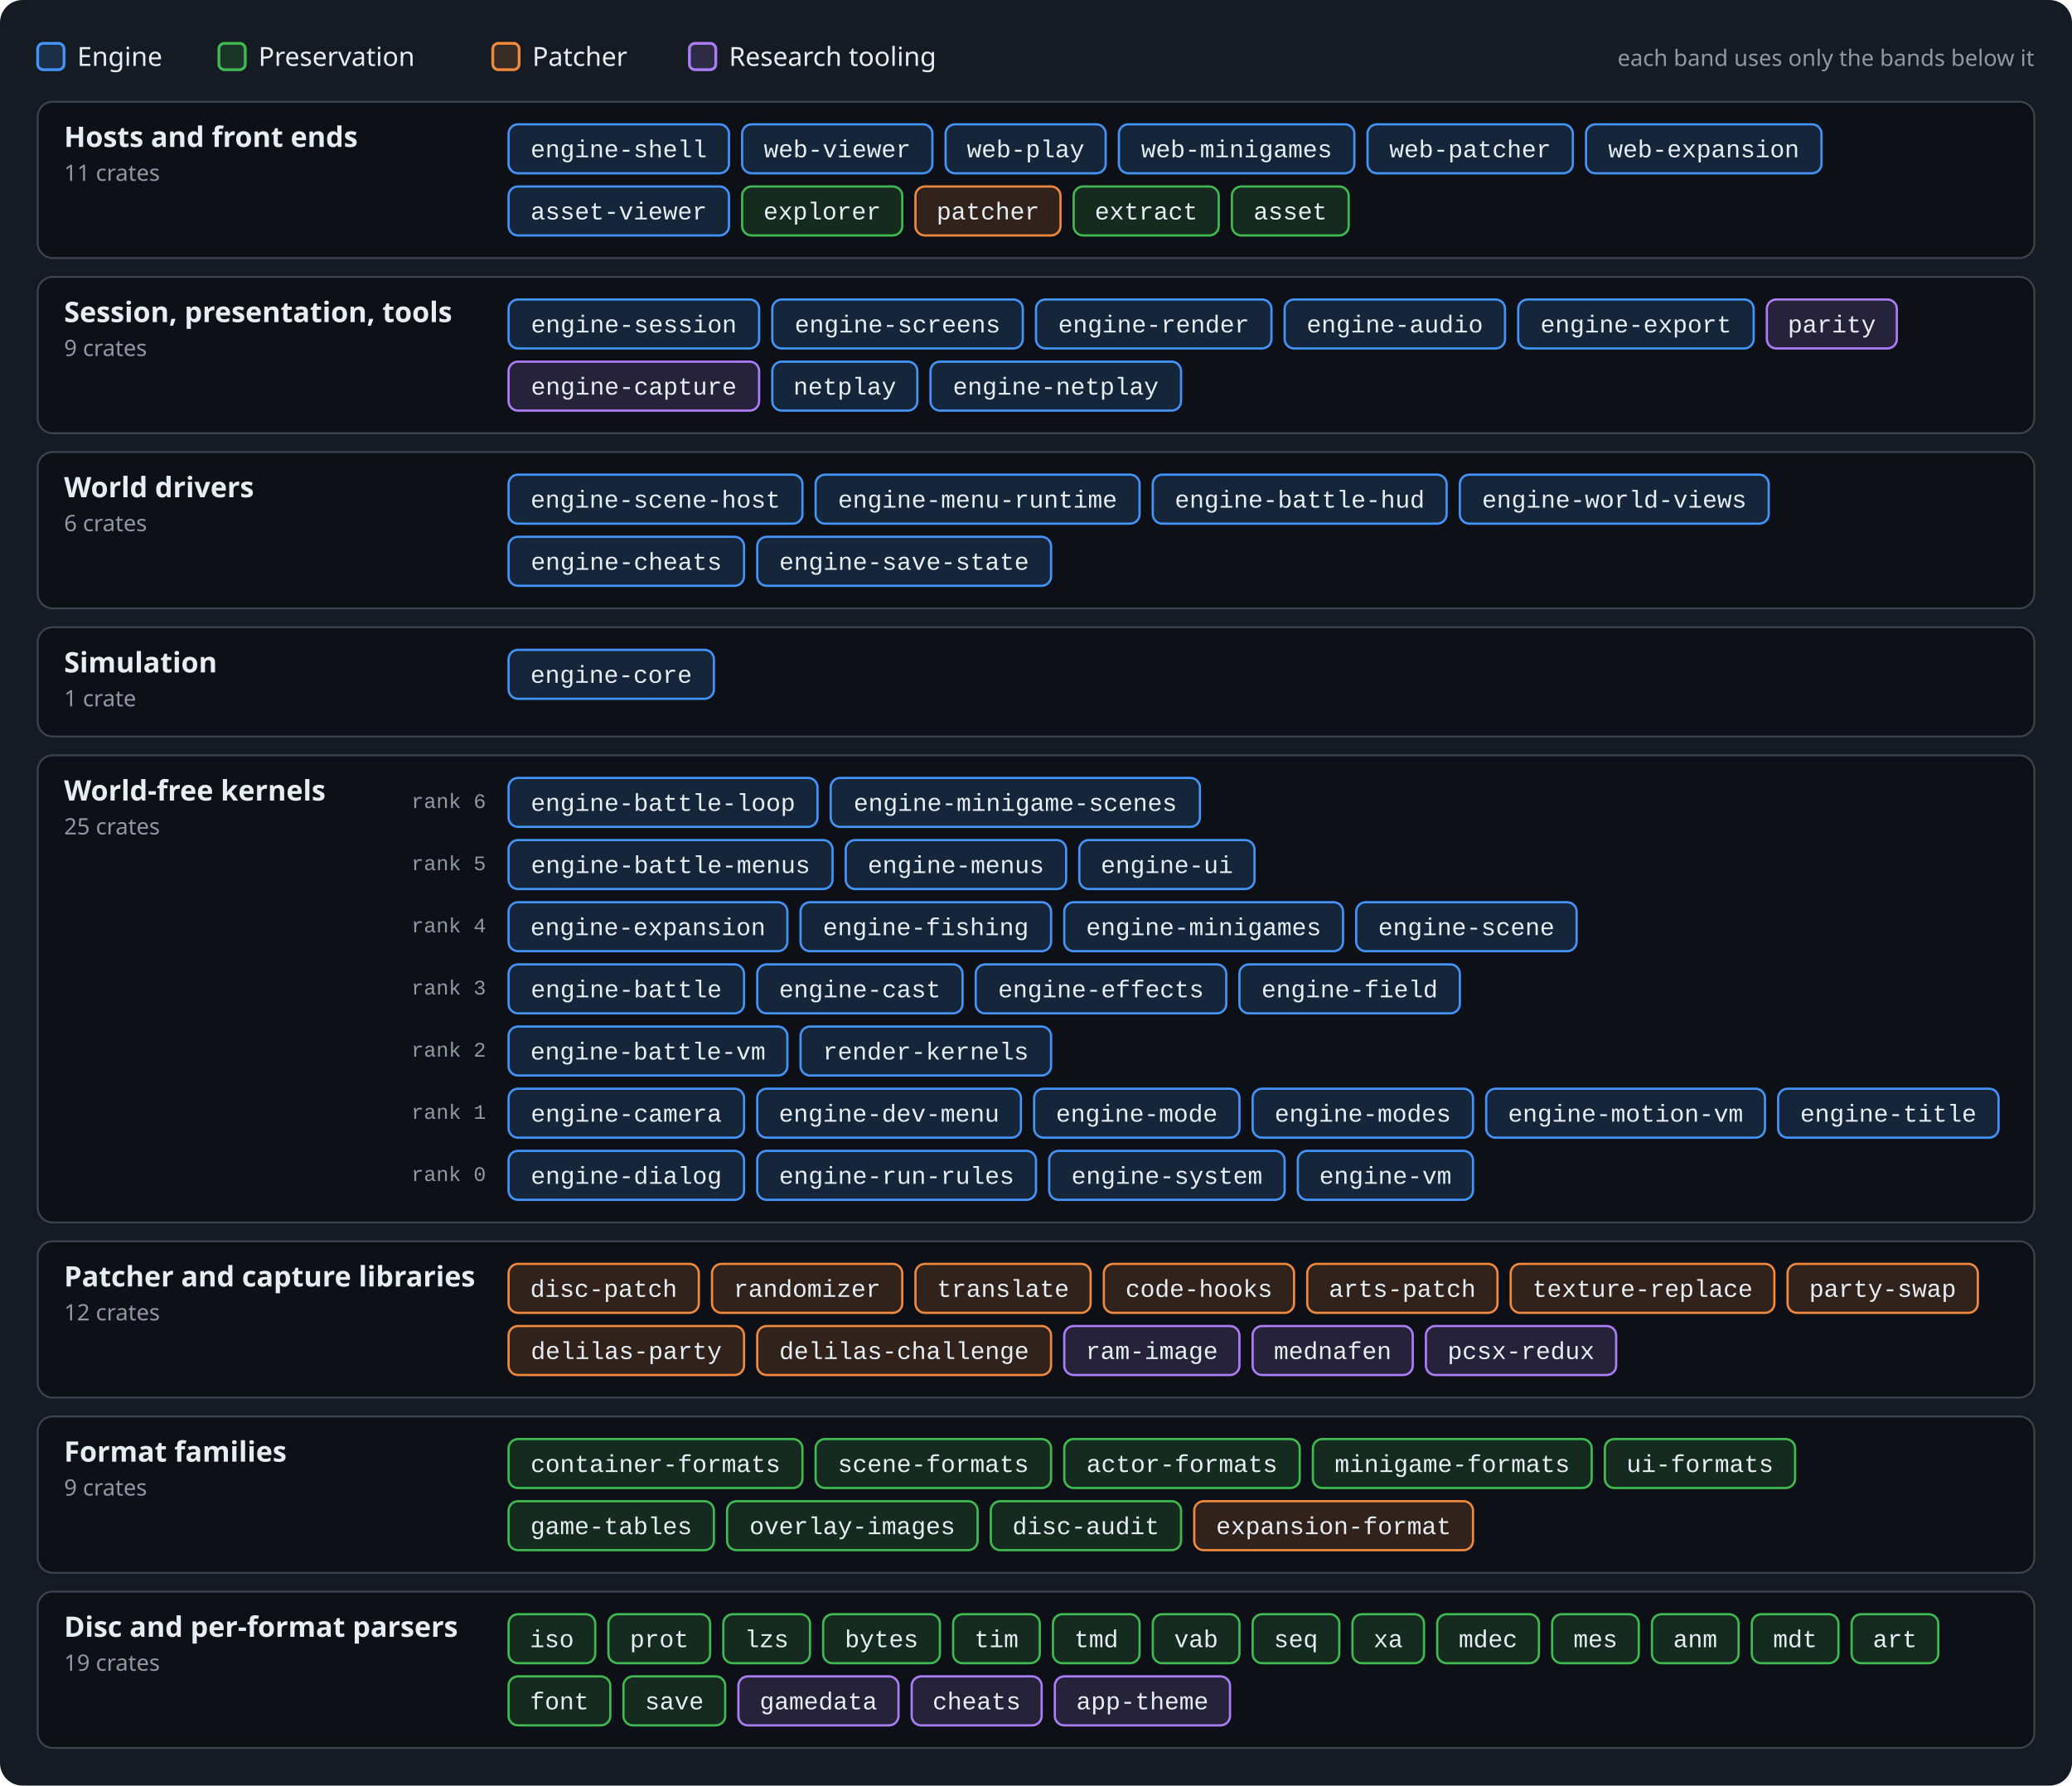
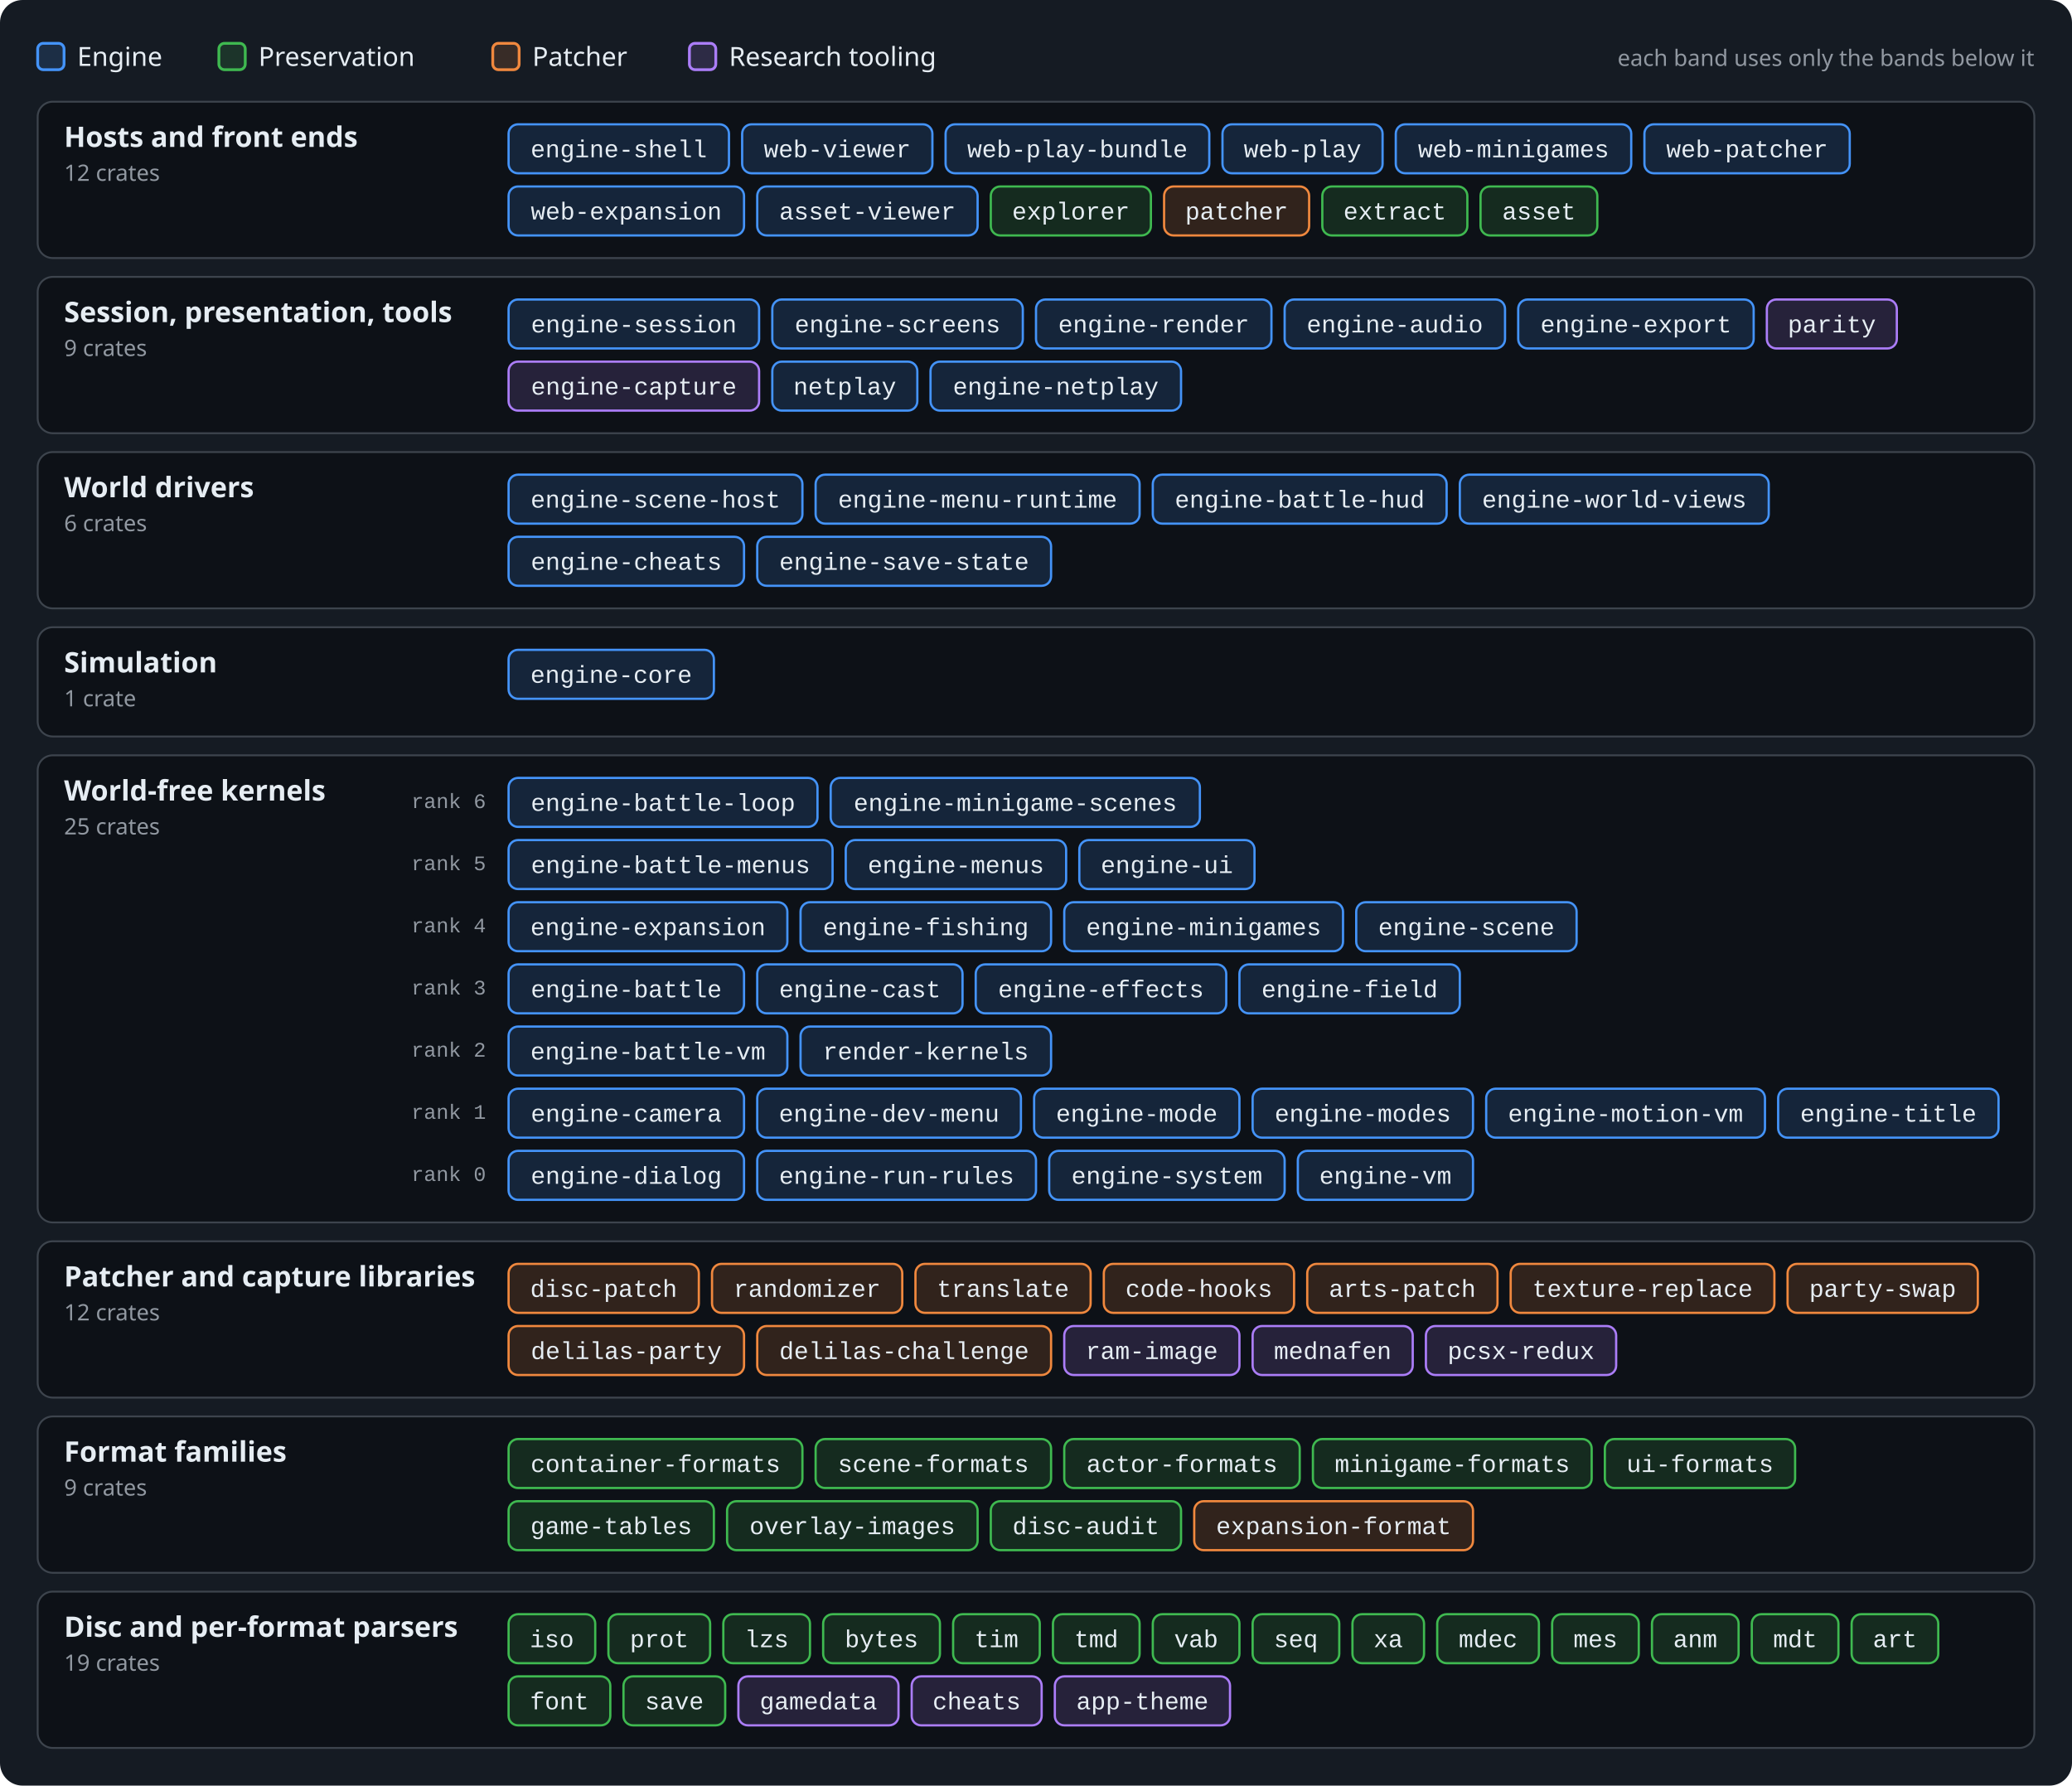
<svg xmlns="http://www.w3.org/2000/svg" viewBox="0 0 1100 948" width="1100" height="948" role="img" aria-labelledby="t d">
  <style>text{font-family:-apple-system, BlinkMacSystemFont, 'Segoe UI', 'Noto Sans', Helvetica, Arial, sans-serif;fill:#e6edf3}.ch{font-family:ui-monospace, SFMono-Regular, Menlo, Consolas, 'Liberation Mono', monospace;font-size:13px}.bt{font-size:15px;font-weight:600}.mu{font-size:12px;fill:#9198a1}.rk{font-family:ui-monospace, SFMono-Regular, Menlo, Consolas, 'Liberation Mono', monospace;font-size:11px;fill:#9198a1}.lg{font-size:14px}</style>
  <rect width="1100" height="948" rx="12" fill="#151b23" />
  <rect x="20" y="23" width="14" height="14" rx="3" fill="#4493f8" fill-opacity="0.16" stroke="#4493f8" stroke-width="1.5" />
  <text x="41" y="35" class="lg">Engine</text>
  <rect x="116.2" y="23" width="14" height="14" rx="3" fill="#3fb950" fill-opacity="0.16" stroke="#3fb950" stroke-width="1.5" />
  <text x="137.2" y="35" class="lg">Preservation</text>
  <rect x="261.6" y="23" width="14" height="14" rx="3" fill="#f0883e" fill-opacity="0.16" stroke="#f0883e" stroke-width="1.5" />
  <text x="282.6" y="35" class="lg">Patcher</text>
  <rect x="366" y="23" width="14" height="14" rx="3" fill="#ab7df8" fill-opacity="0.16" stroke="#ab7df8" stroke-width="1.5" />
  <text x="387" y="35" class="lg">Research tooling</text>
  <text x="1080" y="35" class="mu" text-anchor="end">each band uses only the bands below it</text>
  <rect x="20" y="54" width="1060" height="83" rx="8" fill="#0d1117" stroke="#3d444d" />
  <text x="34" y="78" class="bt">Hosts and front ends</text>
-   <text x="34" y="96" class="mu">11 crates</text>
+   <text x="34" y="96" class="mu">12 crates</text>
  <g>
    <rect x="270" y="66" width="117" height="26" rx="5" fill="#4493f8" fill-opacity="0.16" stroke="#4493f8" stroke-width="1.2" />
    <text x="328.5" y="83.5" class="ch" text-anchor="middle">engine-shell</text>
  </g>
  <g>
    <rect x="394" y="66" width="101" height="26" rx="5" fill="#4493f8" fill-opacity="0.16" stroke="#4493f8" stroke-width="1.2" />
    <text x="444.5" y="83.5" class="ch" text-anchor="middle">web-viewer</text>
  </g>
  <g>
-     <rect x="502" y="66" width="85" height="26" rx="5" fill="#4493f8" fill-opacity="0.16" stroke="#4493f8" stroke-width="1.2" />
-     <text x="544.5" y="83.5" class="ch" text-anchor="middle">web-play</text>
-   </g>
-   <g>
-     <rect x="594" y="66" width="125" height="26" rx="5" fill="#4493f8" fill-opacity="0.16" stroke="#4493f8" stroke-width="1.2" />
-     <text x="656.5" y="83.5" class="ch" text-anchor="middle">web-minigames</text>
-   </g>
-   <g>
-     <rect x="726" y="66" width="109" height="26" rx="5" fill="#4493f8" fill-opacity="0.16" stroke="#4493f8" stroke-width="1.2" />
-     <text x="780.5" y="83.5" class="ch" text-anchor="middle">web-patcher</text>
-   </g>
-   <g>
-     <rect x="842" y="66" width="125" height="26" rx="5" fill="#4493f8" fill-opacity="0.16" stroke="#4493f8" stroke-width="1.2" />
-     <text x="904.5" y="83.5" class="ch" text-anchor="middle">web-expansion</text>
-   </g>
-   <g>
-     <rect x="270" y="99" width="117" height="26" rx="5" fill="#4493f8" fill-opacity="0.16" stroke="#4493f8" stroke-width="1.2" />
-     <text x="328.5" y="116.5" class="ch" text-anchor="middle">asset-viewer</text>
-   </g>
-   <g>
-     <rect x="394" y="99" width="85" height="26" rx="5" fill="#3fb950" fill-opacity="0.16" stroke="#3fb950" stroke-width="1.2" />
-     <text x="436.5" y="116.5" class="ch" text-anchor="middle">explorer</text>
-   </g>
-   <g>
-     <rect x="486" y="99" width="77" height="26" rx="5" fill="#f0883e" fill-opacity="0.16" stroke="#f0883e" stroke-width="1.2" />
-     <text x="524.5" y="116.5" class="ch" text-anchor="middle">patcher</text>
-   </g>
-   <g>
-     <rect x="570" y="99" width="77" height="26" rx="5" fill="#3fb950" fill-opacity="0.16" stroke="#3fb950" stroke-width="1.2" />
-     <text x="608.5" y="116.5" class="ch" text-anchor="middle">extract</text>
-   </g>
-   <g>
-     <rect x="654" y="99" width="62" height="26" rx="5" fill="#3fb950" fill-opacity="0.16" stroke="#3fb950" stroke-width="1.2" />
-     <text x="685.0" y="116.5" class="ch" text-anchor="middle">asset</text>
+     <rect x="502" y="66" width="140" height="26" rx="5" fill="#4493f8" fill-opacity="0.16" stroke="#4493f8" stroke-width="1.2" />
+     <text x="572.0" y="83.5" class="ch" text-anchor="middle">web-play-bundle</text>
+   </g>
+   <g>
+     <rect x="649" y="66" width="85" height="26" rx="5" fill="#4493f8" fill-opacity="0.16" stroke="#4493f8" stroke-width="1.2" />
+     <text x="691.5" y="83.5" class="ch" text-anchor="middle">web-play</text>
+   </g>
+   <g>
+     <rect x="741" y="66" width="125" height="26" rx="5" fill="#4493f8" fill-opacity="0.16" stroke="#4493f8" stroke-width="1.2" />
+     <text x="803.5" y="83.5" class="ch" text-anchor="middle">web-minigames</text>
+   </g>
+   <g>
+     <rect x="873" y="66" width="109" height="26" rx="5" fill="#4493f8" fill-opacity="0.16" stroke="#4493f8" stroke-width="1.2" />
+     <text x="927.5" y="83.5" class="ch" text-anchor="middle">web-patcher</text>
+   </g>
+   <g>
+     <rect x="270" y="99" width="125" height="26" rx="5" fill="#4493f8" fill-opacity="0.16" stroke="#4493f8" stroke-width="1.2" />
+     <text x="332.5" y="116.5" class="ch" text-anchor="middle">web-expansion</text>
+   </g>
+   <g>
+     <rect x="402" y="99" width="117" height="26" rx="5" fill="#4493f8" fill-opacity="0.16" stroke="#4493f8" stroke-width="1.2" />
+     <text x="460.5" y="116.5" class="ch" text-anchor="middle">asset-viewer</text>
+   </g>
+   <g>
+     <rect x="526" y="99" width="85" height="26" rx="5" fill="#3fb950" fill-opacity="0.16" stroke="#3fb950" stroke-width="1.2" />
+     <text x="568.5" y="116.5" class="ch" text-anchor="middle">explorer</text>
+   </g>
+   <g>
+     <rect x="618" y="99" width="77" height="26" rx="5" fill="#f0883e" fill-opacity="0.16" stroke="#f0883e" stroke-width="1.2" />
+     <text x="656.5" y="116.5" class="ch" text-anchor="middle">patcher</text>
+   </g>
+   <g>
+     <rect x="702" y="99" width="77" height="26" rx="5" fill="#3fb950" fill-opacity="0.16" stroke="#3fb950" stroke-width="1.2" />
+     <text x="740.5" y="116.5" class="ch" text-anchor="middle">extract</text>
+   </g>
+   <g>
+     <rect x="786" y="99" width="62" height="26" rx="5" fill="#3fb950" fill-opacity="0.16" stroke="#3fb950" stroke-width="1.2" />
+     <text x="817.0" y="116.5" class="ch" text-anchor="middle">asset</text>
  </g>
  <rect x="20" y="147" width="1060" height="83" rx="8" fill="#0d1117" stroke="#3d444d" />
  <text x="34" y="171" class="bt">Session, presentation, tools</text>
  <text x="34" y="189" class="mu">9 crates</text>
  <g>
    <rect x="270" y="159" width="133" height="26" rx="5" fill="#4493f8" fill-opacity="0.16" stroke="#4493f8" stroke-width="1.2" />
    <text x="336.5" y="176.5" class="ch" text-anchor="middle">engine-session</text>
  </g>
  <g>
    <rect x="410" y="159" width="133" height="26" rx="5" fill="#4493f8" fill-opacity="0.16" stroke="#4493f8" stroke-width="1.2" />
    <text x="476.5" y="176.5" class="ch" text-anchor="middle">engine-screens</text>
  </g>
  <g>
    <rect x="550" y="159" width="125" height="26" rx="5" fill="#4493f8" fill-opacity="0.16" stroke="#4493f8" stroke-width="1.2" />
    <text x="612.5" y="176.5" class="ch" text-anchor="middle">engine-render</text>
  </g>
  <g>
    <rect x="682" y="159" width="117" height="26" rx="5" fill="#4493f8" fill-opacity="0.16" stroke="#4493f8" stroke-width="1.2" />
    <text x="740.5" y="176.5" class="ch" text-anchor="middle">engine-audio</text>
  </g>
  <g>
    <rect x="806" y="159" width="125" height="26" rx="5" fill="#4493f8" fill-opacity="0.16" stroke="#4493f8" stroke-width="1.2" />
    <text x="868.5" y="176.5" class="ch" text-anchor="middle">engine-export</text>
  </g>
  <g>
    <rect x="938" y="159" width="69" height="26" rx="5" fill="#ab7df8" fill-opacity="0.16" stroke="#ab7df8" stroke-width="1.2" />
    <text x="972.5" y="176.5" class="ch" text-anchor="middle">parity</text>
  </g>
  <g>
    <rect x="270" y="192" width="133" height="26" rx="5" fill="#ab7df8" fill-opacity="0.16" stroke="#ab7df8" stroke-width="1.2" />
    <text x="336.5" y="209.5" class="ch" text-anchor="middle">engine-capture</text>
  </g>
  <g>
    <rect x="410" y="192" width="77" height="26" rx="5" fill="#4493f8" fill-opacity="0.16" stroke="#4493f8" stroke-width="1.2" />
    <text x="448.5" y="209.5" class="ch" text-anchor="middle">netplay</text>
  </g>
  <g>
    <rect x="494" y="192" width="133" height="26" rx="5" fill="#4493f8" fill-opacity="0.16" stroke="#4493f8" stroke-width="1.2" />
    <text x="560.5" y="209.5" class="ch" text-anchor="middle">engine-netplay</text>
  </g>
  <rect x="20" y="240" width="1060" height="83" rx="8" fill="#0d1117" stroke="#3d444d" />
  <text x="34" y="264" class="bt">World drivers</text>
  <text x="34" y="282" class="mu">6 crates</text>
  <g>
    <rect x="270" y="252" width="156" height="26" rx="5" fill="#4493f8" fill-opacity="0.16" stroke="#4493f8" stroke-width="1.2" />
    <text x="348.0" y="269.5" class="ch" text-anchor="middle">engine-scene-host</text>
  </g>
  <g>
    <rect x="433" y="252" width="172" height="26" rx="5" fill="#4493f8" fill-opacity="0.16" stroke="#4493f8" stroke-width="1.2" />
    <text x="519.0" y="269.5" class="ch" text-anchor="middle">engine-menu-runtime</text>
  </g>
  <g>
    <rect x="612" y="252" width="156" height="26" rx="5" fill="#4493f8" fill-opacity="0.16" stroke="#4493f8" stroke-width="1.2" />
    <text x="690.0" y="269.5" class="ch" text-anchor="middle">engine-battle-hud</text>
  </g>
  <g>
    <rect x="775" y="252" width="164" height="26" rx="5" fill="#4493f8" fill-opacity="0.16" stroke="#4493f8" stroke-width="1.2" />
    <text x="857.0" y="269.5" class="ch" text-anchor="middle">engine-world-views</text>
  </g>
  <g>
    <rect x="270" y="285" width="125" height="26" rx="5" fill="#4493f8" fill-opacity="0.16" stroke="#4493f8" stroke-width="1.2" />
    <text x="332.5" y="302.5" class="ch" text-anchor="middle">engine-cheats</text>
  </g>
  <g>
    <rect x="402" y="285" width="156" height="26" rx="5" fill="#4493f8" fill-opacity="0.16" stroke="#4493f8" stroke-width="1.2" />
    <text x="480.0" y="302.5" class="ch" text-anchor="middle">engine-save-state</text>
  </g>
  <rect x="20" y="333" width="1060" height="58" rx="8" fill="#0d1117" stroke="#3d444d" />
  <text x="34" y="357" class="bt">Simulation</text>
  <text x="34" y="375" class="mu">1 crate</text>
  <g>
    <rect x="270" y="345" width="109" height="26" rx="5" fill="#4493f8" fill-opacity="0.16" stroke="#4493f8" stroke-width="1.2" />
    <text x="324.5" y="362.5" class="ch" text-anchor="middle">engine-core</text>
  </g>
  <rect x="20" y="401" width="1060" height="248" rx="8" fill="#0d1117" stroke="#3d444d" />
  <text x="34" y="425" class="bt">World-free kernels</text>
  <text x="34" y="443" class="mu">25 crates</text>
  <text x="258" y="429" class="rk" text-anchor="end">rank 6</text>
  <g>
    <rect x="270" y="413" width="164" height="26" rx="5" fill="#4493f8" fill-opacity="0.16" stroke="#4493f8" stroke-width="1.2" />
    <text x="352.0" y="430.5" class="ch" text-anchor="middle">engine-battle-loop</text>
  </g>
  <g>
    <rect x="441" y="413" width="196" height="26" rx="5" fill="#4493f8" fill-opacity="0.16" stroke="#4493f8" stroke-width="1.2" />
    <text x="539.0" y="430.5" class="ch" text-anchor="middle">engine-minigame-scenes</text>
  </g>
  <text x="258" y="462" class="rk" text-anchor="end">rank 5</text>
  <g>
    <rect x="270" y="446" width="172" height="26" rx="5" fill="#4493f8" fill-opacity="0.16" stroke="#4493f8" stroke-width="1.2" />
    <text x="356.0" y="463.5" class="ch" text-anchor="middle">engine-battle-menus</text>
  </g>
  <g>
    <rect x="449" y="446" width="117" height="26" rx="5" fill="#4493f8" fill-opacity="0.16" stroke="#4493f8" stroke-width="1.2" />
    <text x="507.5" y="463.5" class="ch" text-anchor="middle">engine-menus</text>
  </g>
  <g>
    <rect x="573" y="446" width="93" height="26" rx="5" fill="#4493f8" fill-opacity="0.16" stroke="#4493f8" stroke-width="1.2" />
    <text x="619.5" y="463.5" class="ch" text-anchor="middle">engine-ui</text>
  </g>
  <text x="258" y="495" class="rk" text-anchor="end">rank 4</text>
  <g>
    <rect x="270" y="479" width="148" height="26" rx="5" fill="#4493f8" fill-opacity="0.16" stroke="#4493f8" stroke-width="1.2" />
    <text x="344.0" y="496.5" class="ch" text-anchor="middle">engine-expansion</text>
  </g>
  <g>
    <rect x="425" y="479" width="133" height="26" rx="5" fill="#4493f8" fill-opacity="0.16" stroke="#4493f8" stroke-width="1.2" />
    <text x="491.5" y="496.5" class="ch" text-anchor="middle">engine-fishing</text>
  </g>
  <g>
    <rect x="565" y="479" width="148" height="26" rx="5" fill="#4493f8" fill-opacity="0.16" stroke="#4493f8" stroke-width="1.2" />
    <text x="639.0" y="496.5" class="ch" text-anchor="middle">engine-minigames</text>
  </g>
  <g>
    <rect x="720" y="479" width="117" height="26" rx="5" fill="#4493f8" fill-opacity="0.16" stroke="#4493f8" stroke-width="1.2" />
    <text x="778.5" y="496.5" class="ch" text-anchor="middle">engine-scene</text>
  </g>
  <text x="258" y="528" class="rk" text-anchor="end">rank 3</text>
  <g>
    <rect x="270" y="512" width="125" height="26" rx="5" fill="#4493f8" fill-opacity="0.16" stroke="#4493f8" stroke-width="1.2" />
    <text x="332.5" y="529.5" class="ch" text-anchor="middle">engine-battle</text>
  </g>
  <g>
    <rect x="402" y="512" width="109" height="26" rx="5" fill="#4493f8" fill-opacity="0.16" stroke="#4493f8" stroke-width="1.2" />
    <text x="456.5" y="529.5" class="ch" text-anchor="middle">engine-cast</text>
  </g>
  <g>
    <rect x="518" y="512" width="133" height="26" rx="5" fill="#4493f8" fill-opacity="0.16" stroke="#4493f8" stroke-width="1.2" />
    <text x="584.5" y="529.5" class="ch" text-anchor="middle">engine-effects</text>
  </g>
  <g>
    <rect x="658" y="512" width="117" height="26" rx="5" fill="#4493f8" fill-opacity="0.16" stroke="#4493f8" stroke-width="1.2" />
    <text x="716.5" y="529.5" class="ch" text-anchor="middle">engine-field</text>
  </g>
  <text x="258" y="561" class="rk" text-anchor="end">rank 2</text>
  <g>
    <rect x="270" y="545" width="148" height="26" rx="5" fill="#4493f8" fill-opacity="0.16" stroke="#4493f8" stroke-width="1.2" />
    <text x="344.0" y="562.5" class="ch" text-anchor="middle">engine-battle-vm</text>
  </g>
  <g>
    <rect x="425" y="545" width="133" height="26" rx="5" fill="#4493f8" fill-opacity="0.16" stroke="#4493f8" stroke-width="1.2" />
    <text x="491.5" y="562.5" class="ch" text-anchor="middle">render-kernels</text>
  </g>
  <text x="258" y="594" class="rk" text-anchor="end">rank 1</text>
  <g>
    <rect x="270" y="578" width="125" height="26" rx="5" fill="#4493f8" fill-opacity="0.16" stroke="#4493f8" stroke-width="1.2" />
    <text x="332.5" y="595.5" class="ch" text-anchor="middle">engine-camera</text>
  </g>
  <g>
    <rect x="402" y="578" width="140" height="26" rx="5" fill="#4493f8" fill-opacity="0.16" stroke="#4493f8" stroke-width="1.2" />
    <text x="472.0" y="595.5" class="ch" text-anchor="middle">engine-dev-menu</text>
  </g>
  <g>
    <rect x="549" y="578" width="109" height="26" rx="5" fill="#4493f8" fill-opacity="0.16" stroke="#4493f8" stroke-width="1.2" />
    <text x="603.5" y="595.5" class="ch" text-anchor="middle">engine-mode</text>
  </g>
  <g>
    <rect x="665" y="578" width="117" height="26" rx="5" fill="#4493f8" fill-opacity="0.16" stroke="#4493f8" stroke-width="1.2" />
    <text x="723.5" y="595.5" class="ch" text-anchor="middle">engine-modes</text>
  </g>
  <g>
    <rect x="789" y="578" width="148" height="26" rx="5" fill="#4493f8" fill-opacity="0.16" stroke="#4493f8" stroke-width="1.2" />
    <text x="863.0" y="595.5" class="ch" text-anchor="middle">engine-motion-vm</text>
  </g>
  <g>
    <rect x="944" y="578" width="117" height="26" rx="5" fill="#4493f8" fill-opacity="0.16" stroke="#4493f8" stroke-width="1.2" />
    <text x="1002.5" y="595.5" class="ch" text-anchor="middle">engine-title</text>
  </g>
  <text x="258" y="627" class="rk" text-anchor="end">rank 0</text>
  <g>
    <rect x="270" y="611" width="125" height="26" rx="5" fill="#4493f8" fill-opacity="0.16" stroke="#4493f8" stroke-width="1.2" />
    <text x="332.5" y="628.5" class="ch" text-anchor="middle">engine-dialog</text>
  </g>
  <g>
    <rect x="402" y="611" width="148" height="26" rx="5" fill="#4493f8" fill-opacity="0.16" stroke="#4493f8" stroke-width="1.2" />
    <text x="476.0" y="628.5" class="ch" text-anchor="middle">engine-run-rules</text>
  </g>
  <g>
    <rect x="557" y="611" width="125" height="26" rx="5" fill="#4493f8" fill-opacity="0.16" stroke="#4493f8" stroke-width="1.2" />
    <text x="619.5" y="628.5" class="ch" text-anchor="middle">engine-system</text>
  </g>
  <g>
    <rect x="689" y="611" width="93" height="26" rx="5" fill="#4493f8" fill-opacity="0.16" stroke="#4493f8" stroke-width="1.2" />
    <text x="735.5" y="628.5" class="ch" text-anchor="middle">engine-vm</text>
  </g>
  <rect x="20" y="659" width="1060" height="83" rx="8" fill="#0d1117" stroke="#3d444d" />
  <text x="34" y="683" class="bt">Patcher and capture libraries</text>
  <text x="34" y="701" class="mu">12 crates</text>
  <g>
    <rect x="270" y="671" width="101" height="26" rx="5" fill="#f0883e" fill-opacity="0.16" stroke="#f0883e" stroke-width="1.2" />
    <text x="320.5" y="688.5" class="ch" text-anchor="middle">disc-patch</text>
  </g>
  <g>
    <rect x="378" y="671" width="101" height="26" rx="5" fill="#f0883e" fill-opacity="0.16" stroke="#f0883e" stroke-width="1.2" />
    <text x="428.5" y="688.5" class="ch" text-anchor="middle">randomizer</text>
  </g>
  <g>
    <rect x="486" y="671" width="93" height="26" rx="5" fill="#f0883e" fill-opacity="0.16" stroke="#f0883e" stroke-width="1.2" />
    <text x="532.5" y="688.5" class="ch" text-anchor="middle">translate</text>
  </g>
  <g>
    <rect x="586" y="671" width="101" height="26" rx="5" fill="#f0883e" fill-opacity="0.16" stroke="#f0883e" stroke-width="1.2" />
    <text x="636.5" y="688.5" class="ch" text-anchor="middle">code-hooks</text>
  </g>
  <g>
    <rect x="694" y="671" width="101" height="26" rx="5" fill="#f0883e" fill-opacity="0.16" stroke="#f0883e" stroke-width="1.2" />
    <text x="744.5" y="688.5" class="ch" text-anchor="middle">arts-patch</text>
  </g>
  <g>
    <rect x="802" y="671" width="140" height="26" rx="5" fill="#f0883e" fill-opacity="0.16" stroke="#f0883e" stroke-width="1.2" />
    <text x="872.0" y="688.5" class="ch" text-anchor="middle">texture-replace</text>
  </g>
  <g>
    <rect x="949" y="671" width="101" height="26" rx="5" fill="#f0883e" fill-opacity="0.16" stroke="#f0883e" stroke-width="1.2" />
    <text x="999.5" y="688.5" class="ch" text-anchor="middle">party-swap</text>
  </g>
  <g>
    <rect x="270" y="704" width="125" height="26" rx="5" fill="#f0883e" fill-opacity="0.16" stroke="#f0883e" stroke-width="1.2" />
    <text x="332.5" y="721.5" class="ch" text-anchor="middle">delilas-party</text>
  </g>
  <g>
    <rect x="402" y="704" width="156" height="26" rx="5" fill="#f0883e" fill-opacity="0.16" stroke="#f0883e" stroke-width="1.2" />
    <text x="480.0" y="721.5" class="ch" text-anchor="middle">delilas-challenge</text>
  </g>
  <g>
    <rect x="565" y="704" width="93" height="26" rx="5" fill="#ab7df8" fill-opacity="0.16" stroke="#ab7df8" stroke-width="1.2" />
    <text x="611.5" y="721.5" class="ch" text-anchor="middle">ram-image</text>
  </g>
  <g>
    <rect x="665" y="704" width="85" height="26" rx="5" fill="#ab7df8" fill-opacity="0.16" stroke="#ab7df8" stroke-width="1.2" />
    <text x="707.5" y="721.5" class="ch" text-anchor="middle">mednafen</text>
  </g>
  <g>
    <rect x="757" y="704" width="101" height="26" rx="5" fill="#ab7df8" fill-opacity="0.16" stroke="#ab7df8" stroke-width="1.2" />
    <text x="807.5" y="721.5" class="ch" text-anchor="middle">pcsx-redux</text>
  </g>
  <rect x="20" y="752" width="1060" height="83" rx="8" fill="#0d1117" stroke="#3d444d" />
  <text x="34" y="776" class="bt">Format families</text>
  <text x="34" y="794" class="mu">9 crates</text>
  <g>
    <rect x="270" y="764" width="156" height="26" rx="5" fill="#3fb950" fill-opacity="0.16" stroke="#3fb950" stroke-width="1.2" />
    <text x="348.0" y="781.5" class="ch" text-anchor="middle">container-formats</text>
  </g>
  <g>
    <rect x="433" y="764" width="125" height="26" rx="5" fill="#3fb950" fill-opacity="0.16" stroke="#3fb950" stroke-width="1.2" />
    <text x="495.5" y="781.5" class="ch" text-anchor="middle">scene-formats</text>
  </g>
  <g>
    <rect x="565" y="764" width="125" height="26" rx="5" fill="#3fb950" fill-opacity="0.16" stroke="#3fb950" stroke-width="1.2" />
    <text x="627.5" y="781.5" class="ch" text-anchor="middle">actor-formats</text>
  </g>
  <g>
    <rect x="697" y="764" width="148" height="26" rx="5" fill="#3fb950" fill-opacity="0.16" stroke="#3fb950" stroke-width="1.2" />
    <text x="771.0" y="781.5" class="ch" text-anchor="middle">minigame-formats</text>
  </g>
  <g>
    <rect x="852" y="764" width="101" height="26" rx="5" fill="#3fb950" fill-opacity="0.16" stroke="#3fb950" stroke-width="1.2" />
    <text x="902.5" y="781.5" class="ch" text-anchor="middle">ui-formats</text>
  </g>
  <g>
    <rect x="270" y="797" width="109" height="26" rx="5" fill="#3fb950" fill-opacity="0.16" stroke="#3fb950" stroke-width="1.2" />
    <text x="324.5" y="814.5" class="ch" text-anchor="middle">game-tables</text>
  </g>
  <g>
    <rect x="386" y="797" width="133" height="26" rx="5" fill="#3fb950" fill-opacity="0.16" stroke="#3fb950" stroke-width="1.2" />
    <text x="452.5" y="814.5" class="ch" text-anchor="middle">overlay-images</text>
  </g>
  <g>
    <rect x="526" y="797" width="101" height="26" rx="5" fill="#3fb950" fill-opacity="0.16" stroke="#3fb950" stroke-width="1.2" />
    <text x="576.5" y="814.5" class="ch" text-anchor="middle">disc-audit</text>
  </g>
  <g>
    <rect x="634" y="797" width="148" height="26" rx="5" fill="#f0883e" fill-opacity="0.16" stroke="#f0883e" stroke-width="1.2" />
    <text x="708.0" y="814.5" class="ch" text-anchor="middle">expansion-format</text>
  </g>
  <rect x="20" y="845" width="1060" height="83" rx="8" fill="#0d1117" stroke="#3d444d" />
  <text x="34" y="869" class="bt">Disc and per-format parsers</text>
  <text x="34" y="887" class="mu">19 crates</text>
  <g>
    <rect x="270" y="857" width="46" height="26" rx="5" fill="#3fb950" fill-opacity="0.16" stroke="#3fb950" stroke-width="1.2" />
    <text x="293.0" y="874.5" class="ch" text-anchor="middle">iso</text>
  </g>
  <g>
    <rect x="323" y="857" width="54" height="26" rx="5" fill="#3fb950" fill-opacity="0.16" stroke="#3fb950" stroke-width="1.2" />
    <text x="350.0" y="874.5" class="ch" text-anchor="middle">prot</text>
  </g>
  <g>
    <rect x="384" y="857" width="46" height="26" rx="5" fill="#3fb950" fill-opacity="0.16" stroke="#3fb950" stroke-width="1.2" />
    <text x="407.0" y="874.5" class="ch" text-anchor="middle">lzs</text>
  </g>
  <g>
    <rect x="437" y="857" width="62" height="26" rx="5" fill="#3fb950" fill-opacity="0.16" stroke="#3fb950" stroke-width="1.2" />
    <text x="468.0" y="874.5" class="ch" text-anchor="middle">bytes</text>
  </g>
  <g>
    <rect x="506" y="857" width="46" height="26" rx="5" fill="#3fb950" fill-opacity="0.16" stroke="#3fb950" stroke-width="1.2" />
    <text x="529.0" y="874.5" class="ch" text-anchor="middle">tim</text>
  </g>
  <g>
    <rect x="559" y="857" width="46" height="26" rx="5" fill="#3fb950" fill-opacity="0.16" stroke="#3fb950" stroke-width="1.2" />
    <text x="582.0" y="874.5" class="ch" text-anchor="middle">tmd</text>
  </g>
  <g>
    <rect x="612" y="857" width="46" height="26" rx="5" fill="#3fb950" fill-opacity="0.16" stroke="#3fb950" stroke-width="1.2" />
    <text x="635.0" y="874.5" class="ch" text-anchor="middle">vab</text>
  </g>
  <g>
    <rect x="665" y="857" width="46" height="26" rx="5" fill="#3fb950" fill-opacity="0.16" stroke="#3fb950" stroke-width="1.2" />
    <text x="688.0" y="874.5" class="ch" text-anchor="middle">seq</text>
  </g>
  <g>
    <rect x="718" y="857" width="38" height="26" rx="5" fill="#3fb950" fill-opacity="0.16" stroke="#3fb950" stroke-width="1.2" />
    <text x="737.0" y="874.5" class="ch" text-anchor="middle">xa</text>
  </g>
  <g>
    <rect x="763" y="857" width="54" height="26" rx="5" fill="#3fb950" fill-opacity="0.16" stroke="#3fb950" stroke-width="1.2" />
    <text x="790.0" y="874.5" class="ch" text-anchor="middle">mdec</text>
  </g>
  <g>
    <rect x="824" y="857" width="46" height="26" rx="5" fill="#3fb950" fill-opacity="0.16" stroke="#3fb950" stroke-width="1.2" />
    <text x="847.0" y="874.5" class="ch" text-anchor="middle">mes</text>
  </g>
  <g>
    <rect x="877" y="857" width="46" height="26" rx="5" fill="#3fb950" fill-opacity="0.16" stroke="#3fb950" stroke-width="1.2" />
    <text x="900.0" y="874.5" class="ch" text-anchor="middle">anm</text>
  </g>
  <g>
    <rect x="930" y="857" width="46" height="26" rx="5" fill="#3fb950" fill-opacity="0.16" stroke="#3fb950" stroke-width="1.2" />
    <text x="953.0" y="874.5" class="ch" text-anchor="middle">mdt</text>
  </g>
  <g>
    <rect x="983" y="857" width="46" height="26" rx="5" fill="#3fb950" fill-opacity="0.16" stroke="#3fb950" stroke-width="1.2" />
    <text x="1006.0" y="874.5" class="ch" text-anchor="middle">art</text>
  </g>
  <g>
    <rect x="270" y="890" width="54" height="26" rx="5" fill="#3fb950" fill-opacity="0.16" stroke="#3fb950" stroke-width="1.2" />
    <text x="297.0" y="907.5" class="ch" text-anchor="middle">font</text>
  </g>
  <g>
    <rect x="331" y="890" width="54" height="26" rx="5" fill="#3fb950" fill-opacity="0.16" stroke="#3fb950" stroke-width="1.2" />
    <text x="358.0" y="907.5" class="ch" text-anchor="middle">save</text>
  </g>
  <g>
    <rect x="392" y="890" width="85" height="26" rx="5" fill="#ab7df8" fill-opacity="0.16" stroke="#ab7df8" stroke-width="1.2" />
    <text x="434.5" y="907.5" class="ch" text-anchor="middle">gamedata</text>
  </g>
  <g>
    <rect x="484" y="890" width="69" height="26" rx="5" fill="#ab7df8" fill-opacity="0.16" stroke="#ab7df8" stroke-width="1.2" />
    <text x="518.5" y="907.5" class="ch" text-anchor="middle">cheats</text>
  </g>
  <g>
    <rect x="560" y="890" width="93" height="26" rx="5" fill="#ab7df8" fill-opacity="0.16" stroke="#ab7df8" stroke-width="1.2" />
    <text x="606.5" y="907.5" class="ch" text-anchor="middle">app-theme</text>
  </g>
</svg>
